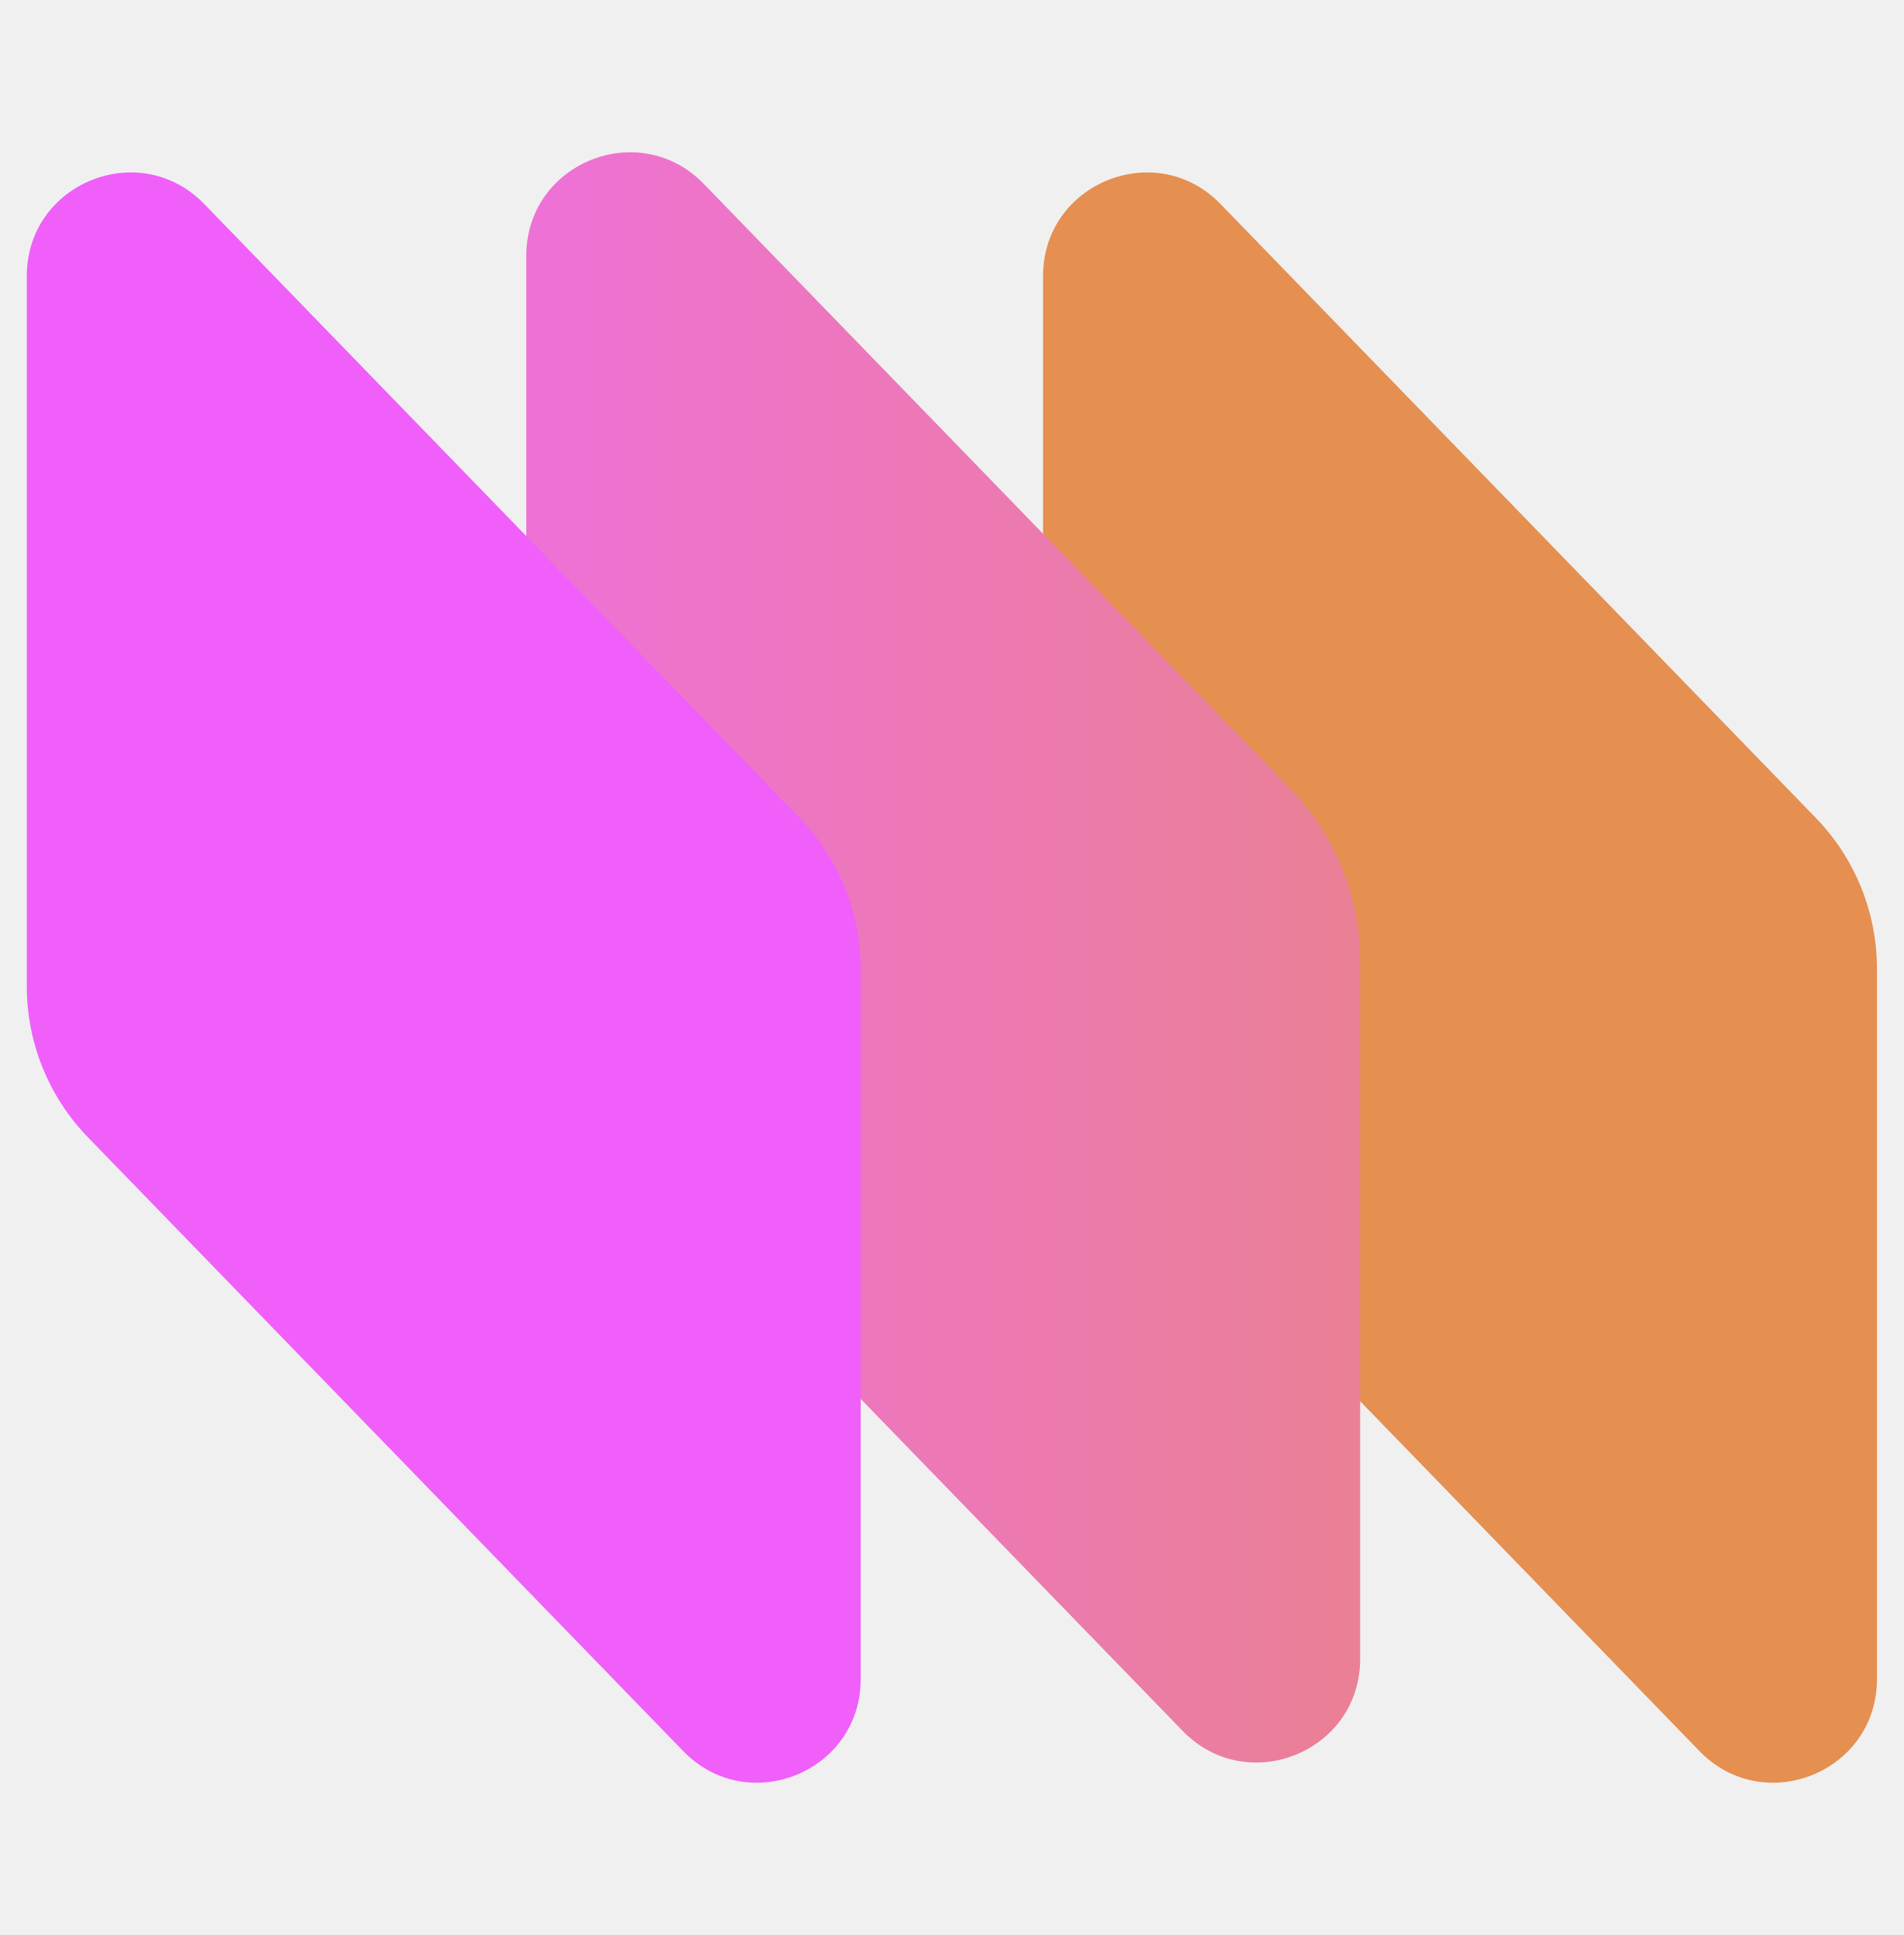
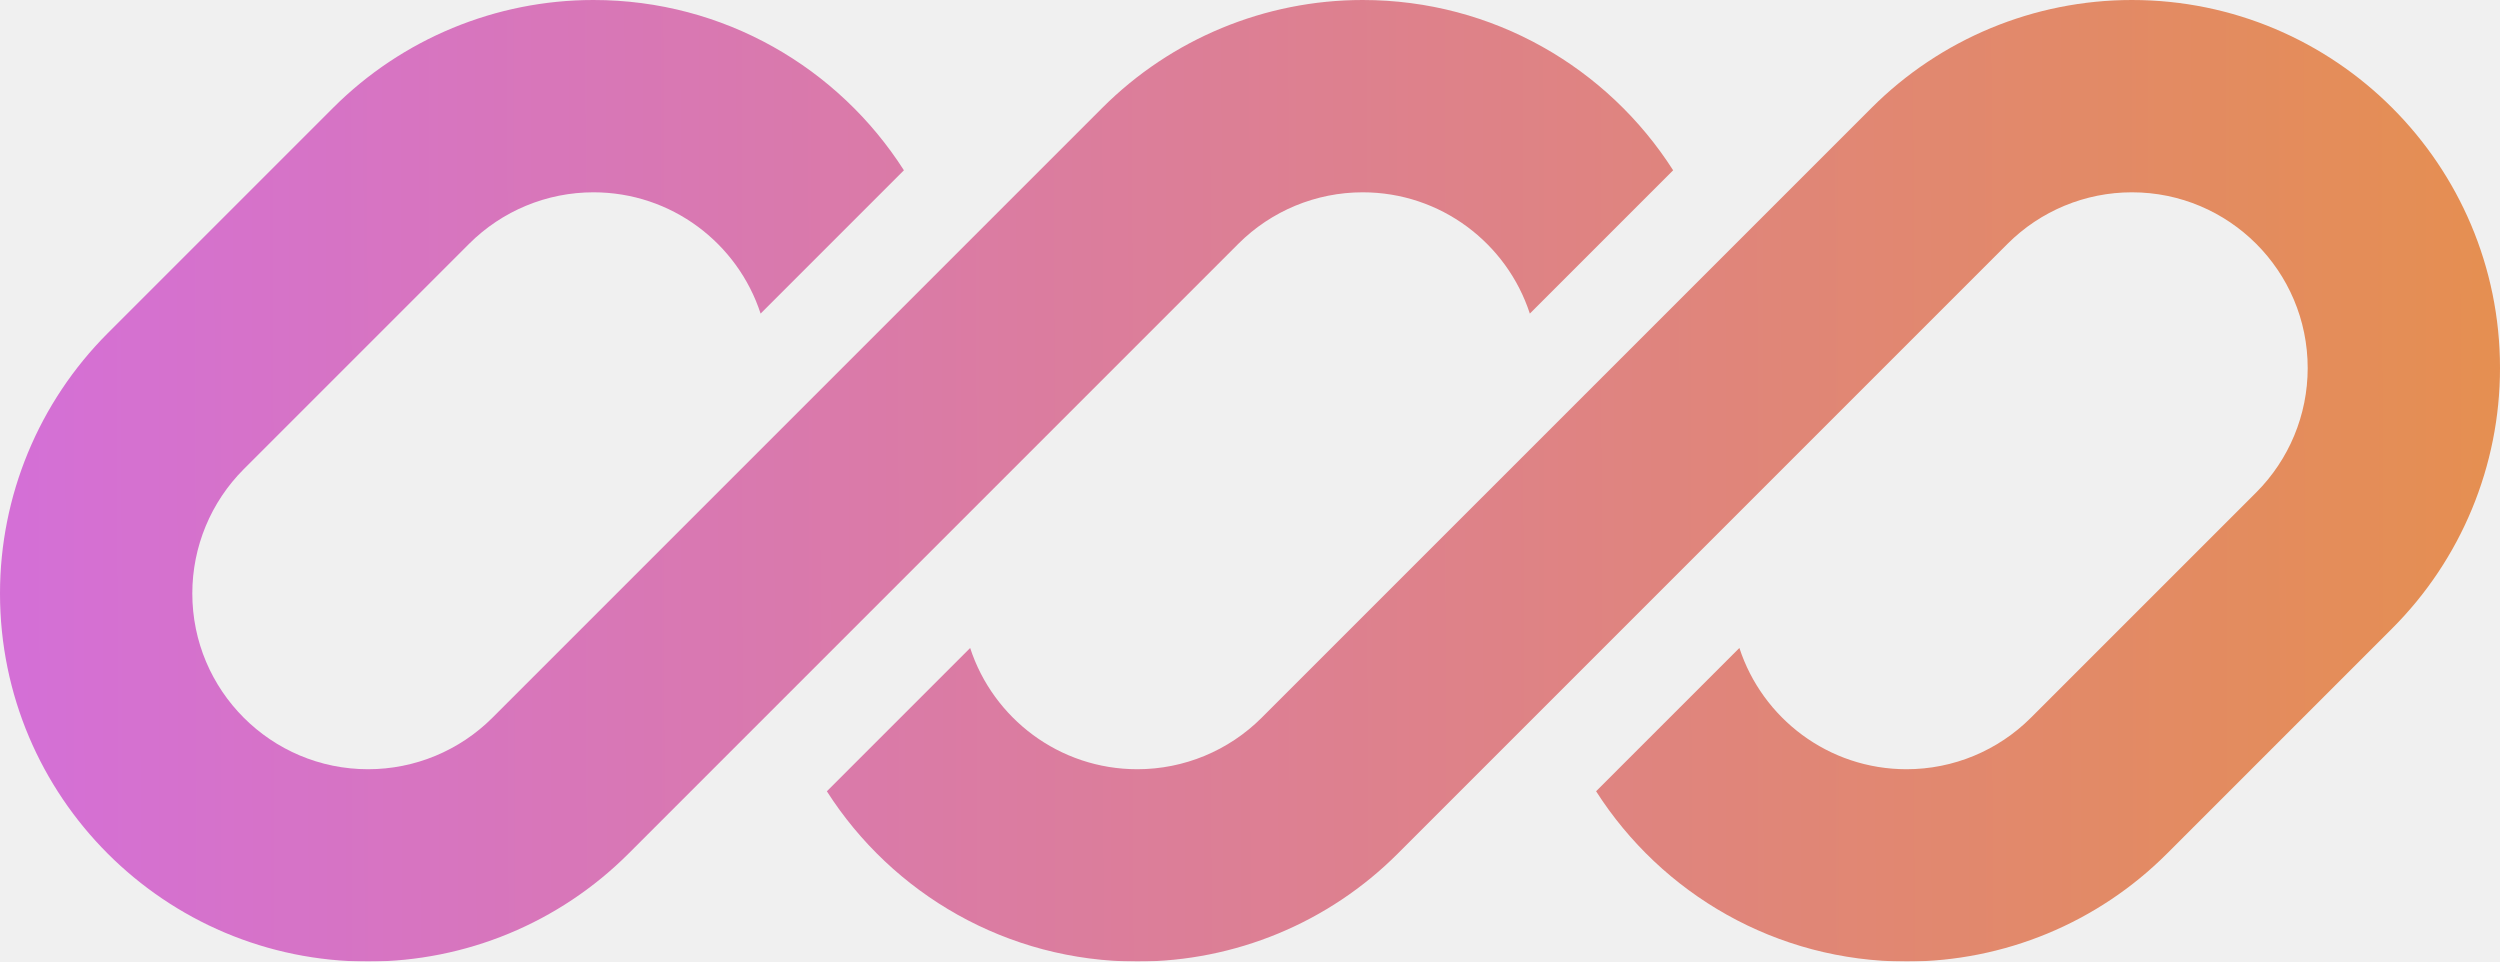
- <svg xmlns="http://www.w3.org/2000/svg" width="61" height="62" viewBox="0 0 61 62" fill="none">
-   <path d="M33.422 8.842C33.422 5.869 37.038 4.403 39.108 6.538L58.182 26.206C59.438 27.501 60.141 29.234 60.141 31.039V53.804C60.141 56.778 56.525 58.243 54.455 56.108L35.381 36.441C34.124 35.145 33.422 33.412 33.422 31.608V8.842Z" fill="#E58F51" />
-   <path d="M16.863 8.196C16.863 5.222 20.479 3.757 22.549 5.891L41.342 25.269C42.779 26.75 43.582 28.733 43.582 30.797V53.158C43.582 56.131 39.966 57.596 37.896 55.462L18.822 35.794C17.566 34.499 16.863 32.765 16.863 30.961V8.196Z" fill="url(#paint0_linear_1244_35559)" />
-   <path d="M0.859 8.842C0.859 5.869 4.475 4.403 6.545 6.538L25.62 26.206C26.876 27.501 27.578 29.234 27.578 31.039V53.804C27.578 56.778 23.962 58.243 21.892 56.108L2.818 36.441C1.562 35.145 0.859 33.412 0.859 31.608V8.842Z" fill="#F05FFA" />
+ <svg xmlns="http://www.w3.org/2000/svg" width="78" height="30" viewBox="0 0 78 30" fill="none">
+   <mask id="mask0_15_27" style="mask-type:alpha" maskUnits="userSpaceOnUse" x="0" y="0" width="78" height="30">
+     <g clip-path="url(#clip0_15_27)">
+       <path d="M18.515 0C15.469 0 12.547 1.21 10.393 3.364L3.364 10.393C1.21 12.547 0 15.469 0 18.515C0 24.858 5.142 30 11.485 30C14.531 30 17.453 28.79 19.607 26.636L24.469 21.774C24.469 21.774 24.469 21.774 24.469 21.774L38.636 7.607C39.665 6.578 41.06 6 42.515 6C44.95 6 47.015 7.587 47.731 9.784L52.202 5.313C50.163 2.118 46.586 0 42.515 0C39.469 0 36.547 1.21 34.393 3.364L15.364 22.393C14.335 23.422 12.94 24 11.485 24C8.456 24 6 21.544 6 18.515C6 17.06 6.578 15.665 7.607 14.636L14.636 7.607C15.665 6.578 17.06 6 18.515 6C20.95 6 23.015 7.587 23.731 9.784L28.202 5.313C26.163 2.118 22.586 0 18.515 0Z" fill="#394149" />
+       <path d="M39.364 22.393C38.335 23.422 36.94 24 35.485 24C33.05 24 30.985 22.413 30.269 20.217L25.798 24.688C27.838 27.882 31.414 30 35.485 30C38.532 30 41.453 28.79 43.607 26.636L62.636 7.607C63.665 6.578 65.06 6 66.515 6C69.544 6 72 8.456 72 11.485C72 12.94 71.422 14.335 70.394 15.364L63.364 22.393C62.335 23.422 60.94 24 59.485 24C57.05 24 54.985 22.413 54.269 20.216L49.798 24.687C51.838 27.882 55.414 30 59.485 30C62.532 30 65.453 28.79 67.607 26.636L74.636 19.607C76.79 17.453 78 14.531 78 11.485C78 5.142 72.858 0 66.515 0C63.469 0 60.547 1.21 58.394 3.364L39.364 22.393Z" fill="#394149" />
+     </g>
+   </mask>
+   <g mask="url(#mask0_15_27)">
+     <rect width="78" height="30" fill="url(#paint0_linear_15_27)" />
+   </g>
  <defs>
-     <linearGradient id="paint0_linear_1244_35559" x1="2.5" y1="31" x2="71" y2="31" gradientUnits="userSpaceOnUse">
-       <stop stop-color="#F169FA" />
+     <linearGradient id="paint0_linear_15_27" x1="-2.44794e-09" y1="15.026" x2="78" y2="14.91" gradientUnits="userSpaceOnUse">
+       <stop stop-color="#D46FD7" />
      <stop offset="1" stop-color="#E58F51" />
    </linearGradient>
+     <clipPath id="clip0_15_27">
+       <rect width="78" height="30" fill="white" />
+     </clipPath>
  </defs>
</svg>
